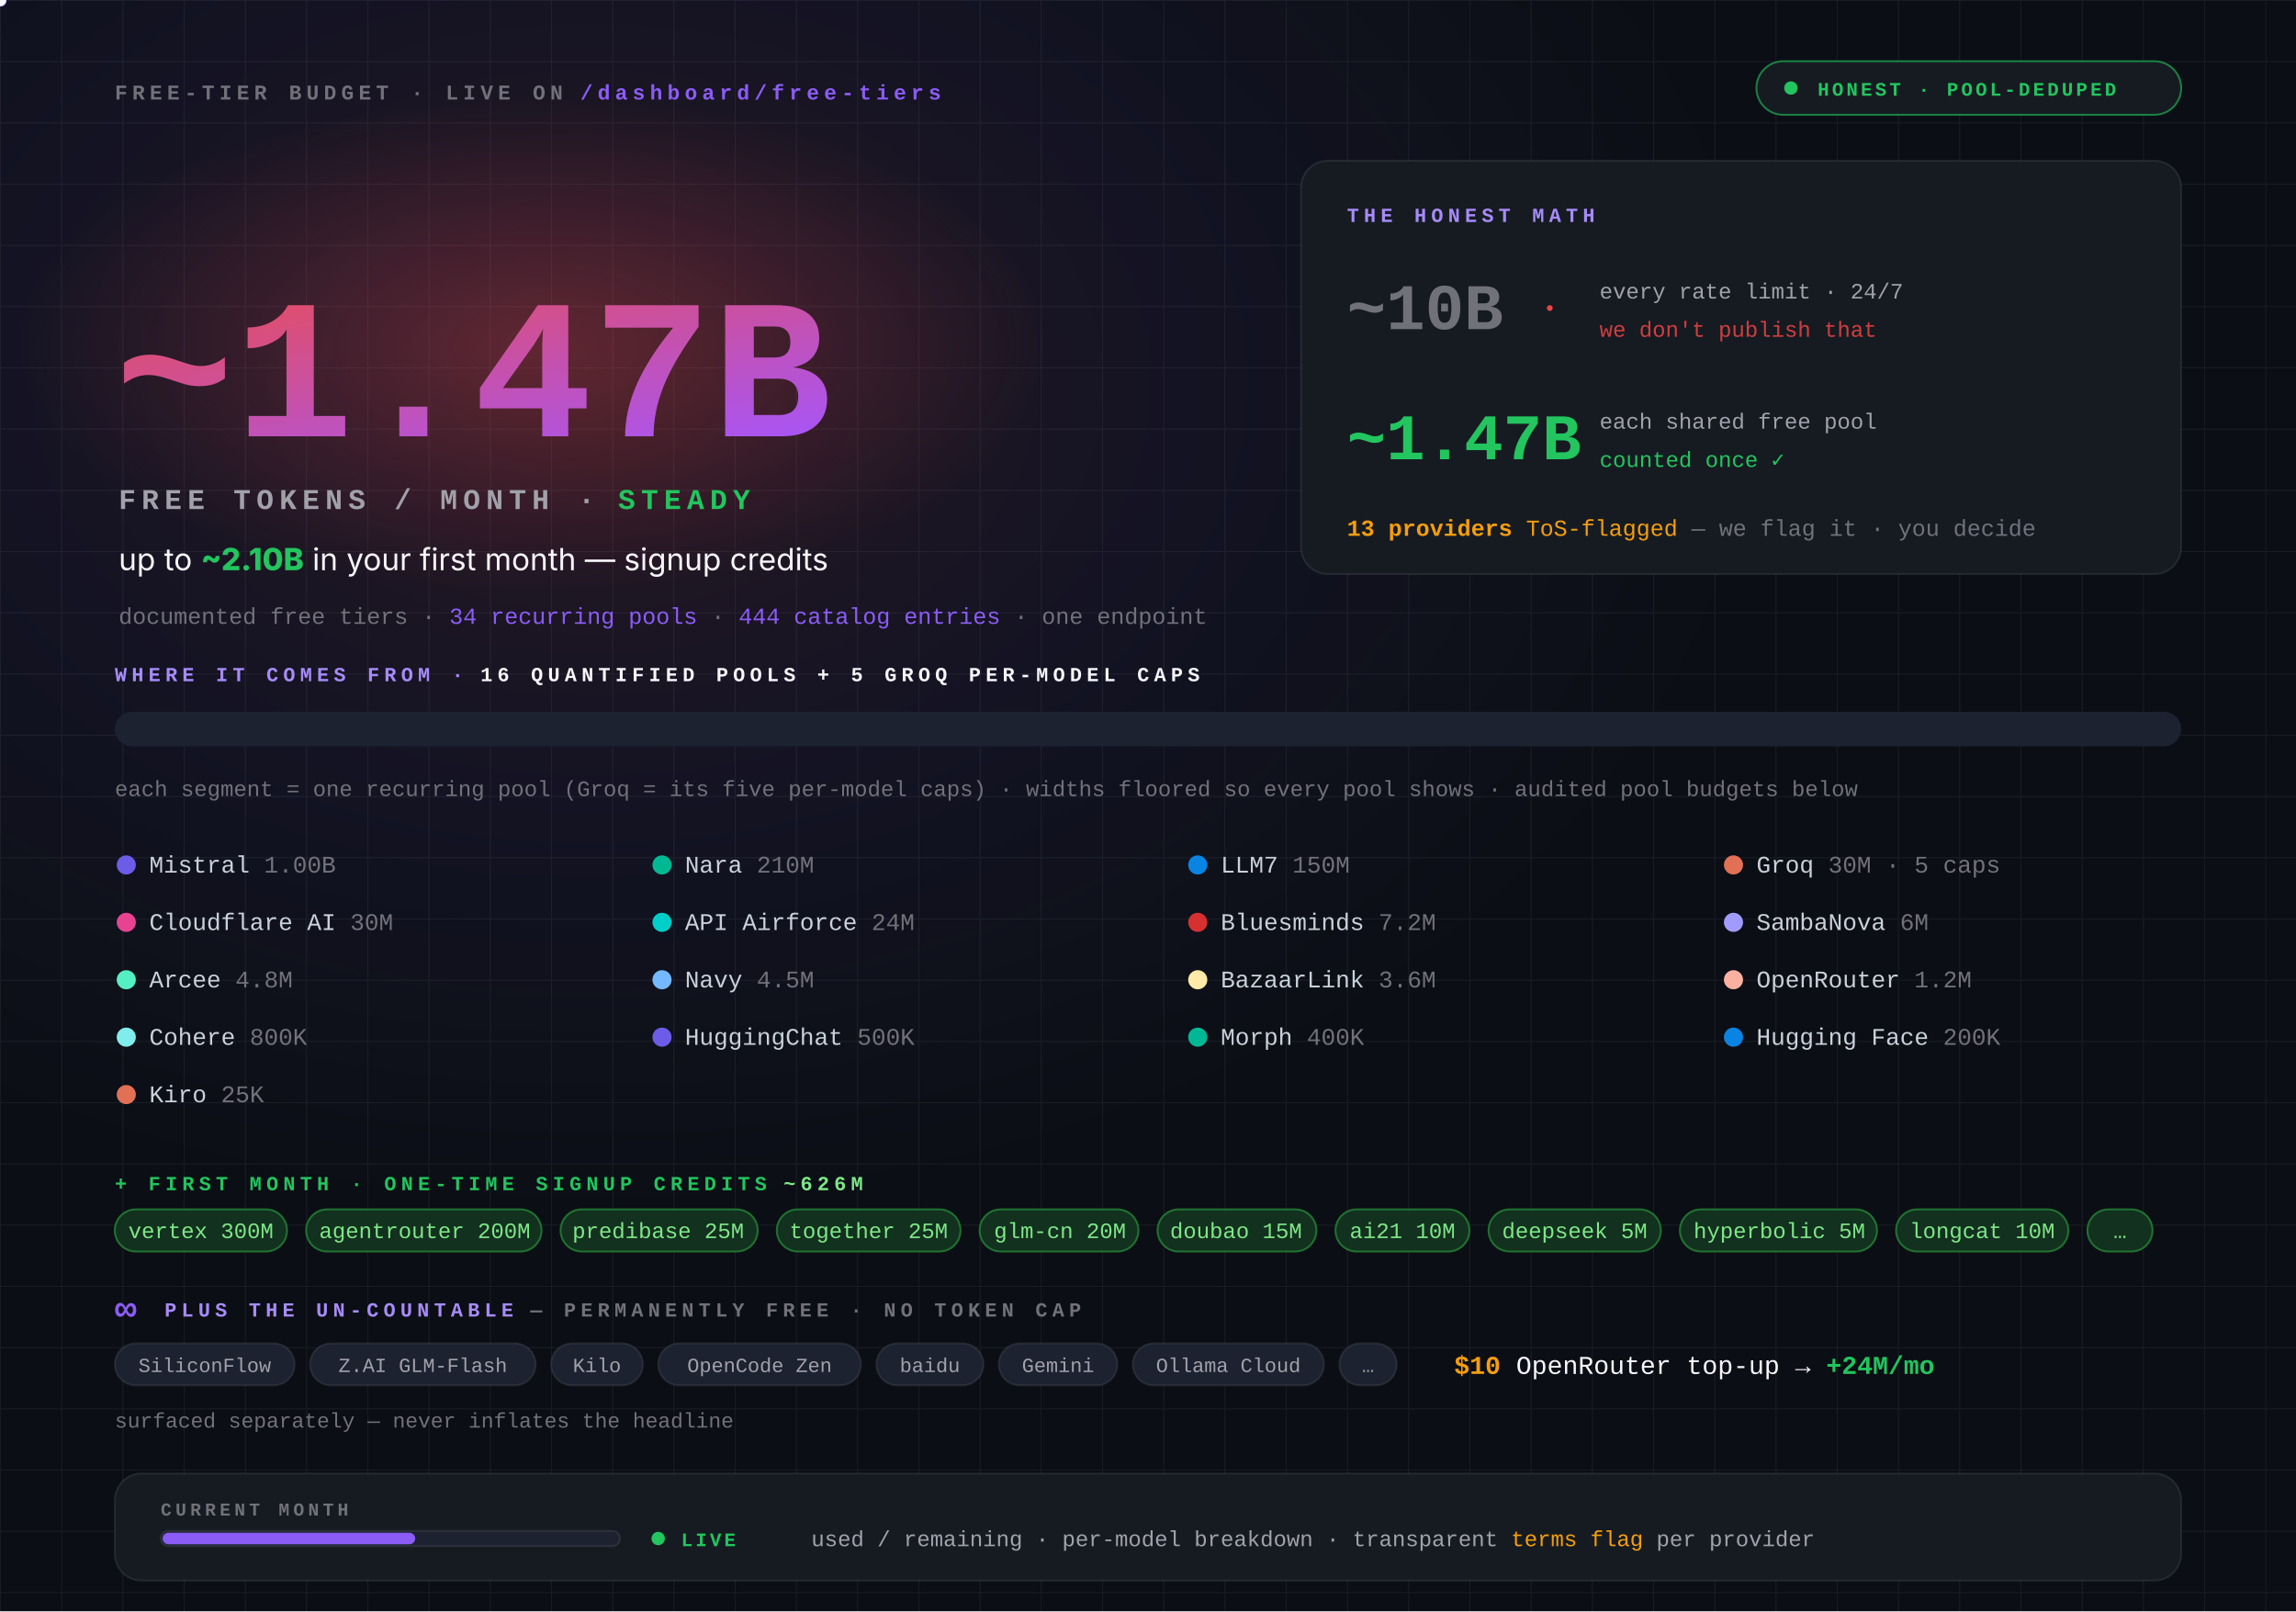
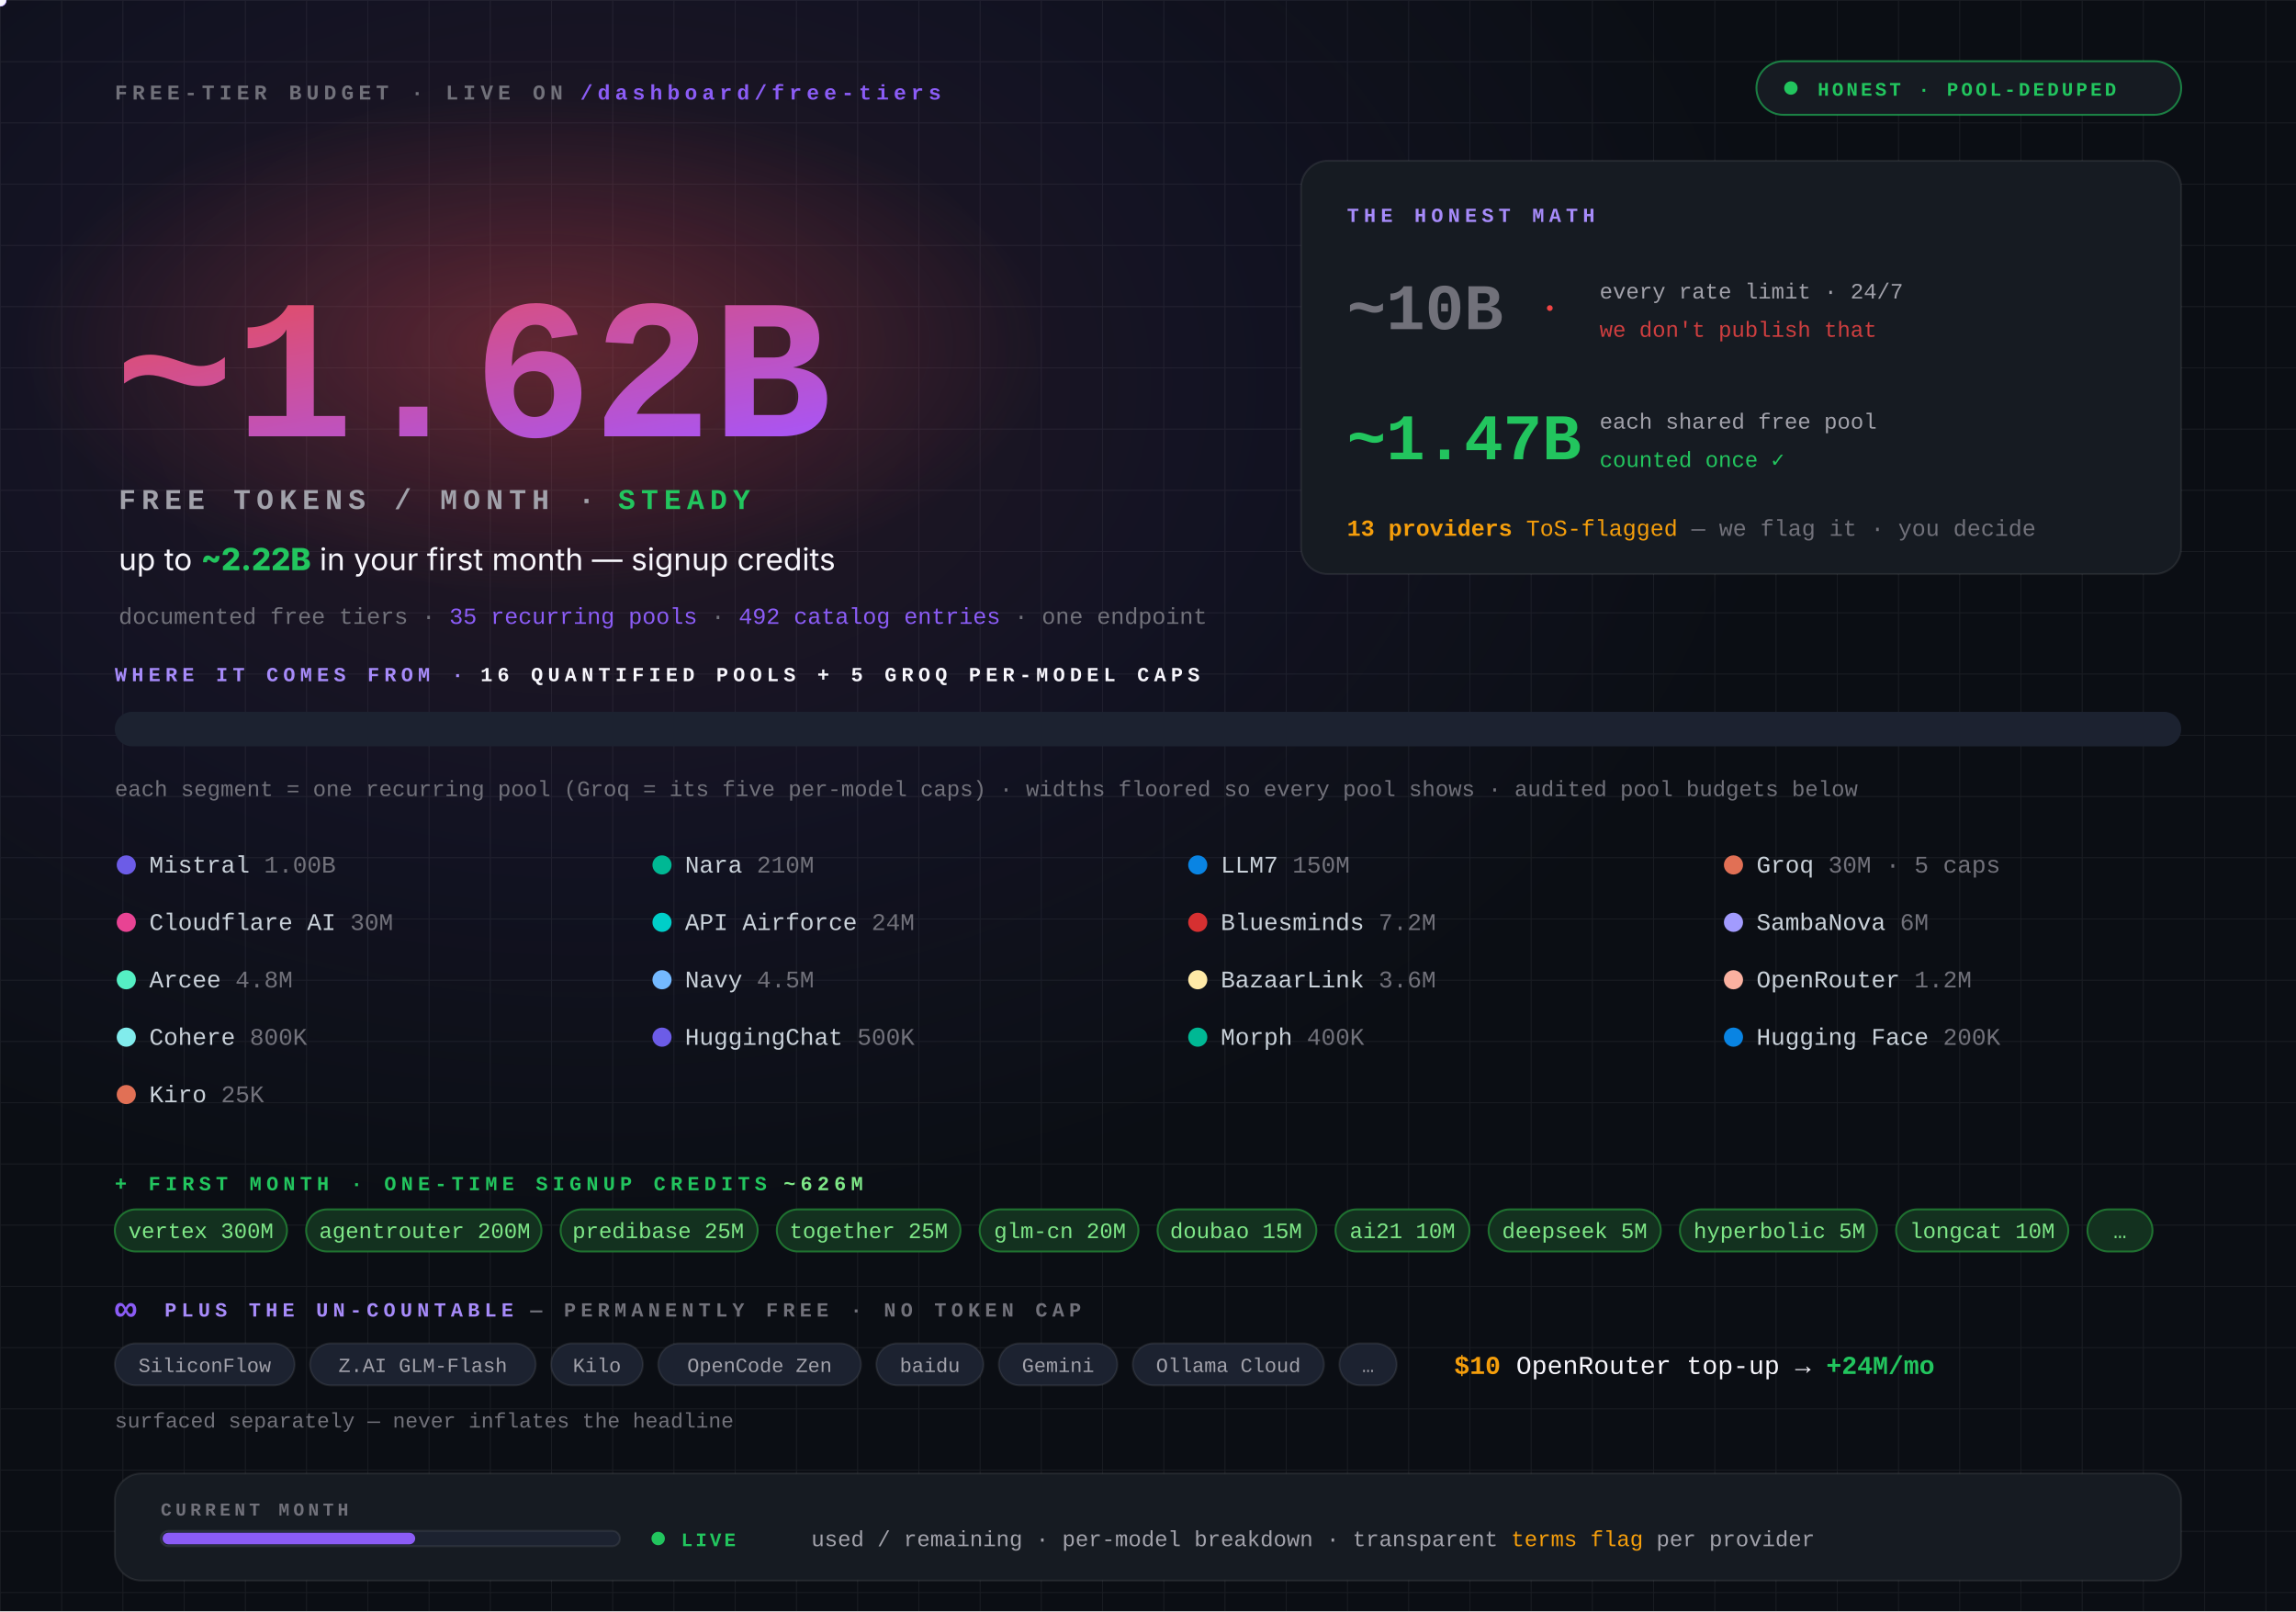
- <svg xmlns="http://www.w3.org/2000/svg" viewBox="0 0 1200 842" role="img" aria-label="OmniRoute free-tier budget: about 1.47 billion free tokens per month steady, up to about 2.10 billion in the first month with signup credits. The catalog contains 444 rows, 437 active and 7 discontinued, grouped into 34 recurring pool keys; 16 pools have a published positive monthly token budget and 18 have a zero, uncapped, or keyless budget. Honest pool-deduped math counts each shared free pool once; 13 providers carry a terms-of-service avoid flag. The 16 quantified pools plus five per-model Groq caps are Mistral 1 billion, Nara 210 million, LLM7 150 million, Groq 30 million across five per-model caps, Cloudflare AI 30 million, API Airforce 24 million, Bluesminds 7.2 million, SambaNova 6 million, Arcee 4.8 million, Navy 4.5 million, BazaarLink 3.6 million, OpenRouter 1.2 million, Cohere 800 thousand, HuggingChat 500 thousand, Morph 400 thousand, Hugging Face 200 thousand, and Kiro 25 thousand. One-time signup credits add about 626 million. Uncapped providers and the OpenRouter top-up boost are shown separately so they do not inflate the headline. A further 6 million behind regional identity verification (ModelScope) is also shown apart. Live usage remains available at /dashboard/free-tiers.">
+ <svg xmlns="http://www.w3.org/2000/svg" viewBox="0 0 1200 842" role="img" aria-label="OmniRoute free-tier budget: about 1.62 billion free tokens per month steady, up to about 2.22 billion in the first month with signup credits. The catalog contains 492 rows, 485 active and 7 discontinued, grouped into 35 recurring pool keys; 17 pools have a published positive monthly token budget and 18 have a zero, uncapped, or keyless budget. Honest pool-deduped math counts each shared free pool once; 13 providers carry a terms-of-service avoid flag. The 17 quantified pools plus five per-model Groq caps are Mistral 1 billion, Nara 210 million, LLM7 150 million, Groq 30 million across five per-model caps, Cloudflare AI 30 million, API Airforce 24 million, Bluesminds 7.2 million...">
  <defs>
    <pattern id="gridPaperF" width="32" height="32" patternUnits="userSpaceOnUse">
      <path d="M 32 0 L 0 0 0 32" fill="none" stroke="#ffffff" stroke-opacity="0.06" stroke-width="1" />
    </pattern>
    <radialGradient id="bgGlowF" cx="26%" cy="24%" r="52%">
      <stop offset="0%" stop-color="#e54d5e" stop-opacity="0.14" />
      <stop offset="55%" stop-color="#8b5cf6" stop-opacity="0.06" />
      <stop offset="100%" stop-color="#6366f1" stop-opacity="0" />
    </radialGradient>
    <linearGradient id="gradBrandF" x1="0" y1="0" x2="1" y2="1">
      <stop offset="0%" stop-color="#e54d5e" />
      <stop offset="100%" stop-color="#a855f7" />
    </linearGradient>
    <radialGradient id="heroGlowF" cx="50%" cy="50%" r="50%">
      <stop offset="0%" stop-color="#e54d5e" stop-opacity="0.30" />
      <stop offset="100%" stop-color="#e54d5e" stop-opacity="0" />
    </radialGradient>
    <path id="pTk1F" d="M 44,84 C 150,112 190,146 302,168" />
    <path id="pTk2F" d="M 30,310 C 136,290 176,240 296,206" />
    <path id="pTk3F" d="M 96,436 C 186,392 208,308 314,230" />
    <clipPath id="barShapeF">
      <rect x="60" y="372" width="1080" height="18" rx="9" />
    </clipPath>
    <clipPath id="barRevF">
      <rect x="60" y="372" width="0" height="18">
        <animate attributeName="width" values="1080;0;1080;1080" keyTimes="0;0.02;0.24;1" dur="10s" repeatCount="indefinite" />
      </rect>
    </clipPath>
  </defs>
  <rect width="1200" height="842" fill="#0b0e14" />
  <rect width="1200" height="842" fill="url(#gridPaperF)" />
  <rect width="1200" height="842" fill="url(#bgGlowF)" />
  <text x="60" y="52" font-family="Consolas, 'Courier New', monospace" font-size="11" letter-spacing="2.5" font-weight="700" fill="#71717a">FREE-TIER BUDGET · LIVE ON <tspan fill="#8b5cf6">/dashboard/free-tiers</tspan>
  </text>
  <g transform="translate(918, 32)">
    <rect width="222" height="28" rx="14" fill="#161b22" stroke="#22c55e" stroke-width="1" stroke-opacity="0.6" />
    <circle cx="18" cy="14" r="3.5" fill="#22c55e">
      <animate attributeName="opacity" values="1;0.35;1" dur="1.6s" repeatCount="indefinite" />
    </circle>
    <text x="32" y="18" font-family="Consolas, 'Courier New', monospace" font-size="10" letter-spacing="1.5" font-weight="700" fill="#22c55e">HONEST · POOL-DEDUPED</text>
  </g>
  <ellipse cx="280" cy="180" rx="270" ry="130" fill="url(#heroGlowF)">
    <animate attributeName="rx" values="250;290;250" dur="4s" repeatCount="indefinite" />
  </ellipse>
  <g fill="#a78bfa">
    <circle r="3.4">
      <animateMotion dur="2.4s" repeatCount="indefinite" begin="0s">
        <mpath href="#pTk1F" />
      </animateMotion>
      <animate attributeName="opacity" values="0;1;1;0" dur="2.4s" begin="0s" repeatCount="indefinite" />
    </circle>
    <circle r="3.4">
      <animateMotion dur="2.4s" repeatCount="indefinite" begin="0.8s">
        <mpath href="#pTk2F" />
      </animateMotion>
      <animate attributeName="opacity" values="0;1;1;0" dur="2.4s" begin="0.8s" repeatCount="indefinite" />
    </circle>
    <circle r="3.4">
      <animateMotion dur="2.4s" repeatCount="indefinite" begin="1.6s">
        <mpath href="#pTk3F" />
      </animateMotion>
      <animate attributeName="opacity" values="0;1;1;0" dur="2.4s" begin="1.6s" repeatCount="indefinite" />
    </circle>
  </g>
-   <text x="60" y="228" font-family="Consolas, 'Courier New', monospace" font-size="104" font-weight="800" fill="url(#gradBrandF)">~1.47B</text>
+   <text x="60" y="228" font-family="Consolas, 'Courier New', monospace" font-size="104" font-weight="800" fill="url(#gradBrandF)">~1.62B</text>
  <text x="62" y="266" font-family="Consolas, 'Courier New', monospace" font-size="15" letter-spacing="3" font-weight="700" fill="#a1a1aa">FREE TOKENS / MONTH · <tspan fill="#22c55e">STEADY</tspan>
  </text>
-   <text x="62" y="298" font-family="Inter, 'Segoe UI', Arial, Helvetica, system-ui, sans-serif" font-size="16" fill="#F7F6FC">up to <tspan font-weight="800" fill="#22c55e">~2.10B</tspan> in your first month — signup credits</text>
-   <text x="62" y="326" font-family="Consolas, 'Courier New', monospace" font-size="12" fill="#71717a">documented free tiers · <tspan fill="#8b5cf6">34 recurring pools</tspan> · <tspan fill="#8b5cf6">444 catalog entries</tspan> · one endpoint</text>
+   <text x="62" y="298" font-family="Inter, 'Segoe UI', Arial, Helvetica, system-ui, sans-serif" font-size="16" fill="#F7F6FC">up to <tspan font-weight="800" fill="#22c55e">~2.22B</tspan> in your first month — signup credits</text>
+   <text x="62" y="326" font-family="Consolas, 'Courier New', monospace" font-size="12" fill="#71717a">documented free tiers · <tspan fill="#8b5cf6">35 recurring pools</tspan> · <tspan fill="#8b5cf6">492 catalog entries</tspan> · one endpoint</text>
  <rect x="680" y="84" width="460" height="216" rx="14" fill="#161b22" stroke="#ffffff" stroke-opacity="0.08" stroke-width="1" />
  <text x="704" y="116" font-family="Consolas, 'Courier New', monospace" font-size="10.5" letter-spacing="2.5" font-weight="700" fill="#a78bfa">THE HONEST MATH</text>
  <text x="704" y="172" font-family="Consolas, 'Courier New', monospace" font-size="34" font-weight="800" fill="#71717a">~10B</text>
  <line x1="698" y1="161" x2="810" y2="161" stroke="#ef4444" stroke-width="3" stroke-linecap="round" stroke-dasharray="112" stroke-dashoffset="112">
    <animate attributeName="stroke-dashoffset" values="0;112;0;0" keyTimes="0;0.10;0.18;1" dur="10s" repeatCount="indefinite" />
  </line>
  <text x="836" y="156" font-family="Consolas, 'Courier New', monospace" font-size="11.5" fill="#a1a1aa">every rate limit · 24/7</text>
  <text x="836" y="176" font-family="Consolas, 'Courier New', monospace" font-size="11.5" fill="#ef4444" opacity="0.85">we don't publish that</text>
  <text x="704" y="240" font-family="Consolas, 'Courier New', monospace" font-size="34" font-weight="800" fill="#22c55e">~1.47B</text>
  <text x="836" y="224" font-family="Consolas, 'Courier New', monospace" font-size="11.5" fill="#a1a1aa">each shared free pool</text>
  <text x="836" y="244" font-family="Consolas, 'Courier New', monospace" font-size="11.5" fill="#22c55e">counted once ✓</text>
  <text x="704" y="280" font-family="Consolas, 'Courier New', monospace" font-size="12" fill="#f59e0b">
    <tspan font-weight="800">13 providers</tspan> ToS-flagged <tspan fill="#71717a">— we flag it · you decide</tspan>
  </text>
  <text x="60" y="356" font-family="Consolas, 'Courier New', monospace" font-size="10.5" letter-spacing="2.5" font-weight="700" fill="#a78bfa">WHERE IT COMES FROM · <tspan fill="#F7F6FC">16 QUANTIFIED POOLS + 5 GROQ PER-MODEL CAPS</tspan>
  </text>
  <g clip-path="url(#barShapeF)">
    <rect x="60" y="372" width="1080" height="18" fill="#1c2230" />
    <g clip-path="url(#barRevF)">
      <rect x="60.0" y="372" width="686.0" height="18" fill="#6c5ce7" />
      <rect x="747.0" y="372" width="139.7" height="18" fill="#00b894" />
      <rect x="887.7" y="372" width="99.8" height="18" fill="#0984e3" />
      <rect x="988.5" y="372" width="20.0" height="18" fill="#e17055" />
      <rect x="1009.5" y="372" width="20.0" height="18" fill="#e84393" />
      <rect x="1030.5" y="372" width="16.0" height="18" fill="#00cec9" />
      <rect x="1047.5" y="372" width="7.5" height="18" fill="#d63031" />
      <rect x="1056.0" y="372" width="7.5" height="18" fill="#a29bfe" />
      <rect x="1064.5" y="372" width="7.5" height="18" fill="#55efc4" />
      <rect x="1073.0" y="372" width="7.5" height="18" fill="#74b9ff" />
      <rect x="1081.5" y="372" width="7.5" height="18" fill="#ffeaa7" />
      <rect x="1090.0" y="372" width="7.5" height="18" fill="#fab1a0" />
      <rect x="1098.5" y="372" width="7.5" height="18" fill="#81ecec" />
      <rect x="1107.0" y="372" width="7.5" height="18" fill="#6c5ce7" />
      <rect x="1115.5" y="372" width="7.5" height="18" fill="#00b894" />
      <rect x="1124.0" y="372" width="7.5" height="18" fill="#0984e3" />
      <rect x="1132.5" y="372" width="7.5" height="18" fill="#e17055" />
    </g>
  </g>
  <circle r="3.2" fill="#F7F6FC">
    <animateMotion path="M 60,381 L 1140,381" keyPoints="0;0;1;1" keyTimes="0;0.02;0.24;1" calcMode="linear" dur="10s" repeatCount="indefinite" />
    <animate attributeName="opacity" values="0;1;1;0;0" keyTimes="0;0.02;0.23;0.26;1" dur="10s" repeatCount="indefinite" />
  </circle>
  <text x="60" y="416" font-family="Consolas, 'Courier New', monospace" font-size="11.5" fill="#71717a">each segment = one recurring pool (Groq = its five per-model caps) · widths floored so every pool shows · audited pool budgets below</text>
  <g font-family="Consolas, 'Courier New', monospace" font-size="12.5">
    <circle cx="66" cy="452" r="5" fill="#6c5ce7" />
    <text x="78" y="456" fill="#c9d1d9">Mistral <tspan fill="#71717a">1.00B</tspan>
    </text>
    <circle cx="346" cy="452" r="5" fill="#00b894" />
    <text x="358" y="456" fill="#c9d1d9">Nara <tspan fill="#71717a">210M</tspan>
    </text>
    <circle cx="626" cy="452" r="5" fill="#0984e3" />
    <text x="638" y="456" fill="#c9d1d9">LLM7 <tspan fill="#71717a">150M</tspan>
    </text>
    <circle cx="906" cy="452" r="5" fill="#e17055" />
    <text x="918" y="456" fill="#c9d1d9">Groq <tspan fill="#71717a">30M · 5 caps</tspan>
    </text>
    <circle cx="66" cy="482" r="5" fill="#e84393" />
    <text x="78" y="486" fill="#c9d1d9">Cloudflare AI <tspan fill="#71717a">30M</tspan>
    </text>
    <circle cx="346" cy="482" r="5" fill="#00cec9" />
    <text x="358" y="486" fill="#c9d1d9">API Airforce <tspan fill="#71717a">24M</tspan>
    </text>
    <circle cx="626" cy="482" r="5" fill="#d63031" />
    <text x="638" y="486" fill="#c9d1d9">Bluesminds <tspan fill="#71717a">7.2M</tspan>
    </text>
    <circle cx="906" cy="482" r="5" fill="#a29bfe" />
    <text x="918" y="486" fill="#c9d1d9">SambaNova <tspan fill="#71717a">6M</tspan>
    </text>
    <circle cx="66" cy="512" r="5" fill="#55efc4" />
    <text x="78" y="516" fill="#c9d1d9">Arcee <tspan fill="#71717a">4.8M</tspan>
    </text>
    <circle cx="346" cy="512" r="5" fill="#74b9ff" />
    <text x="358" y="516" fill="#c9d1d9">Navy <tspan fill="#71717a">4.5M</tspan>
    </text>
    <circle cx="626" cy="512" r="5" fill="#ffeaa7" />
    <text x="638" y="516" fill="#c9d1d9">BazaarLink <tspan fill="#71717a">3.6M</tspan>
    </text>
    <circle cx="906" cy="512" r="5" fill="#fab1a0" />
    <text x="918" y="516" fill="#c9d1d9">OpenRouter <tspan fill="#71717a">1.2M</tspan>
    </text>
    <circle cx="66" cy="542" r="5" fill="#81ecec" />
    <text x="78" y="546" fill="#c9d1d9">Cohere <tspan fill="#71717a">800K</tspan>
    </text>
    <circle cx="346" cy="542" r="5" fill="#6c5ce7" />
    <text x="358" y="546" fill="#c9d1d9">HuggingChat <tspan fill="#71717a">500K</tspan>
    </text>
    <circle cx="626" cy="542" r="5" fill="#00b894" />
    <text x="638" y="546" fill="#c9d1d9">Morph <tspan fill="#71717a">400K</tspan>
    </text>
    <circle cx="906" cy="542" r="5" fill="#0984e3" />
    <text x="918" y="546" fill="#c9d1d9">Hugging Face <tspan fill="#71717a">200K</tspan>
    </text>
    <circle cx="66" cy="572" r="5" fill="#e17055" />
    <text x="78" y="576" fill="#c9d1d9">Kiro <tspan fill="#71717a">25K</tspan>
    </text>
  </g>
  <text x="60" y="622" font-family="Consolas, 'Courier New', monospace" font-size="10.5" letter-spacing="2.5" font-weight="700" fill="#22c55e">+ FIRST MONTH · ONE-TIME SIGNUP CREDITS <tspan fill="#7ee787">~626M</tspan>
  </text>
  <g font-family="Consolas, 'Courier New', monospace">
    <rect x="60" y="632" width="90" height="22" rx="11" fill="#13311f" stroke="#238636" stroke-opacity="0.8" />
    <text x="105" y="647" font-size="11.5" fill="#7ee787" text-anchor="middle">vertex 300M</text>
    <rect x="160" y="632" width="123" height="22" rx="11" fill="#13311f" stroke="#238636" stroke-opacity="0.8" />
    <text x="222" y="647" font-size="11.5" fill="#7ee787" text-anchor="middle">agentrouter 200M</text>
    <rect x="293" y="632" width="103" height="22" rx="11" fill="#13311f" stroke="#238636" stroke-opacity="0.8" />
    <text x="344" y="647" font-size="11.5" fill="#7ee787" text-anchor="middle">predibase 25M</text>
    <rect x="406" y="632" width="96" height="22" rx="11" fill="#13311f" stroke="#238636" stroke-opacity="0.8" />
    <text x="454" y="647" font-size="11.5" fill="#7ee787" text-anchor="middle">together 25M</text>
    <rect x="512" y="632" width="83" height="22" rx="11" fill="#13311f" stroke="#238636" stroke-opacity="0.8" />
    <text x="554" y="647" font-size="11.5" fill="#7ee787" text-anchor="middle">glm-cn 20M</text>
    <rect x="605" y="632" width="83" height="22" rx="11" fill="#13311f" stroke="#238636" stroke-opacity="0.8" />
    <text x="646" y="647" font-size="11.5" fill="#7ee787" text-anchor="middle">doubao 15M</text>
    <rect x="698" y="632" width="70" height="22" rx="11" fill="#13311f" stroke="#238636" stroke-opacity="0.8" />
    <text x="733" y="647" font-size="11.5" fill="#7ee787" text-anchor="middle">ai21 10M</text>
    <rect x="778" y="632" width="90" height="22" rx="11" fill="#13311f" stroke="#238636" stroke-opacity="0.8" />
    <text x="823" y="647" font-size="11.5" fill="#7ee787" text-anchor="middle">deepseek 5M</text>
    <rect x="878" y="632" width="103" height="22" rx="11" fill="#13311f" stroke="#238636" stroke-opacity="0.8" />
    <text x="930" y="647" font-size="11.5" fill="#7ee787" text-anchor="middle">hyperbolic 5M</text>
    <rect x="991" y="632" width="90" height="22" rx="11" fill="#13311f" stroke="#238636" stroke-opacity="0.8" />
    <text x="1036" y="647" font-size="11.5" fill="#7ee787" text-anchor="middle">longcat 10M</text>
    <rect x="1091" y="632" width="34" height="22" rx="11" fill="#13311f" stroke="#238636" stroke-opacity="0.8" />
    <text x="1108" y="647" font-size="11.5" fill="#7ee787" text-anchor="middle">…</text>
  </g>
  <text x="60" y="690" font-family="Consolas, 'Courier New', monospace" font-size="19" font-weight="800" fill="#8b5cf6">∞<animate attributeName="opacity" values="1;0.55;1" dur="4s" repeatCount="indefinite" />
  </text>
  <text x="86" y="688" font-family="Consolas, 'Courier New', monospace" font-size="10.5" letter-spacing="2.5" font-weight="700" fill="#a78bfa">PLUS THE UN-COUNTABLE <tspan fill="#71717a">— PERMANENTLY FREE · NO TOKEN CAP</tspan>
  </text>
  <g font-family="Consolas, 'Courier New', monospace" font-size="10.5" fill="#a1a1aa">
    <rect x="60" y="702" width="94" height="22" rx="11" fill="#1c2230" stroke="#ffffff" stroke-opacity="0.08" />
    <text x="107" y="717" text-anchor="middle">SiliconFlow</text>
    <rect x="162" y="702" width="118" height="22" rx="11" fill="#1c2230" stroke="#ffffff" stroke-opacity="0.08" />
    <text x="221" y="717" text-anchor="middle">Z.AI GLM-Flash</text>
    <rect x="288" y="702" width="48" height="22" rx="11" fill="#1c2230" stroke="#ffffff" stroke-opacity="0.08" />
    <text x="312" y="717" text-anchor="middle">Kilo</text>
    <rect x="344" y="702" width="106" height="22" rx="11" fill="#1c2230" stroke="#ffffff" stroke-opacity="0.08" />
    <text x="397" y="717" text-anchor="middle">OpenCode Zen</text>
    <rect x="458" y="702" width="56" height="22" rx="11" fill="#1c2230" stroke="#ffffff" stroke-opacity="0.08" />
    <text x="486" y="717" text-anchor="middle">baidu</text>
    <rect x="522" y="702" width="62" height="22" rx="11" fill="#1c2230" stroke="#ffffff" stroke-opacity="0.08" />
    <text x="553" y="717" text-anchor="middle">Gemini</text>
    <rect x="592" y="702" width="100" height="22" rx="11" fill="#1c2230" stroke="#ffffff" stroke-opacity="0.08" />
    <text x="642" y="717" text-anchor="middle">Ollama Cloud</text>
    <rect x="700" y="702" width="30" height="22" rx="11" fill="#1c2230" stroke="#ffffff" stroke-opacity="0.08" />
    <text x="715" y="717" text-anchor="middle">…</text>
  </g>
  <text x="760" y="718" font-family="Consolas, 'Courier New', monospace" font-size="13.5" fill="#F7F6FC">
    <tspan fill="#f59e0b" font-weight="700">$10</tspan> OpenRouter top-up → <tspan fill="#22c55e" font-weight="700">+24M/mo</tspan>
  </text>
  <text x="60" y="746" font-family="Consolas, 'Courier New', monospace" font-size="11" fill="#71717a">surfaced separately — never inflates the headline</text>
  <rect x="60" y="770" width="1080" height="56" rx="14" fill="#161b22" stroke="#ffffff" stroke-opacity="0.08" stroke-width="1" />
  <text x="84" y="792" font-family="Consolas, 'Courier New', monospace" font-size="9.5" letter-spacing="2" font-weight="700" fill="#71717a">CURRENT MONTH</text>
  <rect x="84" y="800" width="240" height="8" rx="4" fill="#1c2230" stroke="#ffffff" stroke-opacity="0.08" stroke-width="1" />
  <rect x="85" y="801" width="132" height="6" rx="3" fill="#8b5cf6" />
  <circle r="2.6" fill="#F7F6FC">
    <animateMotion path="M 85,804 L 217,804" dur="3s" repeatCount="indefinite" />
    <animate attributeName="opacity" values="0;1;1;0" dur="3s" repeatCount="indefinite" />
  </circle>
  <circle cx="344" cy="804" r="3.5" fill="#22c55e">
    <animate attributeName="opacity" values="1;0.3;1" dur="1.2s" repeatCount="indefinite" />
  </circle>
  <text x="356" y="808" font-family="Consolas, 'Courier New', monospace" font-size="10" letter-spacing="1.5" font-weight="700" fill="#22c55e">LIVE</text>
  <text x="424" y="808" font-family="Consolas, 'Courier New', monospace" font-size="11.5" fill="#a1a1aa">used / remaining · per-model breakdown · transparent <tspan fill="#f59e0b">terms flag</tspan> per provider</text>
</svg>
